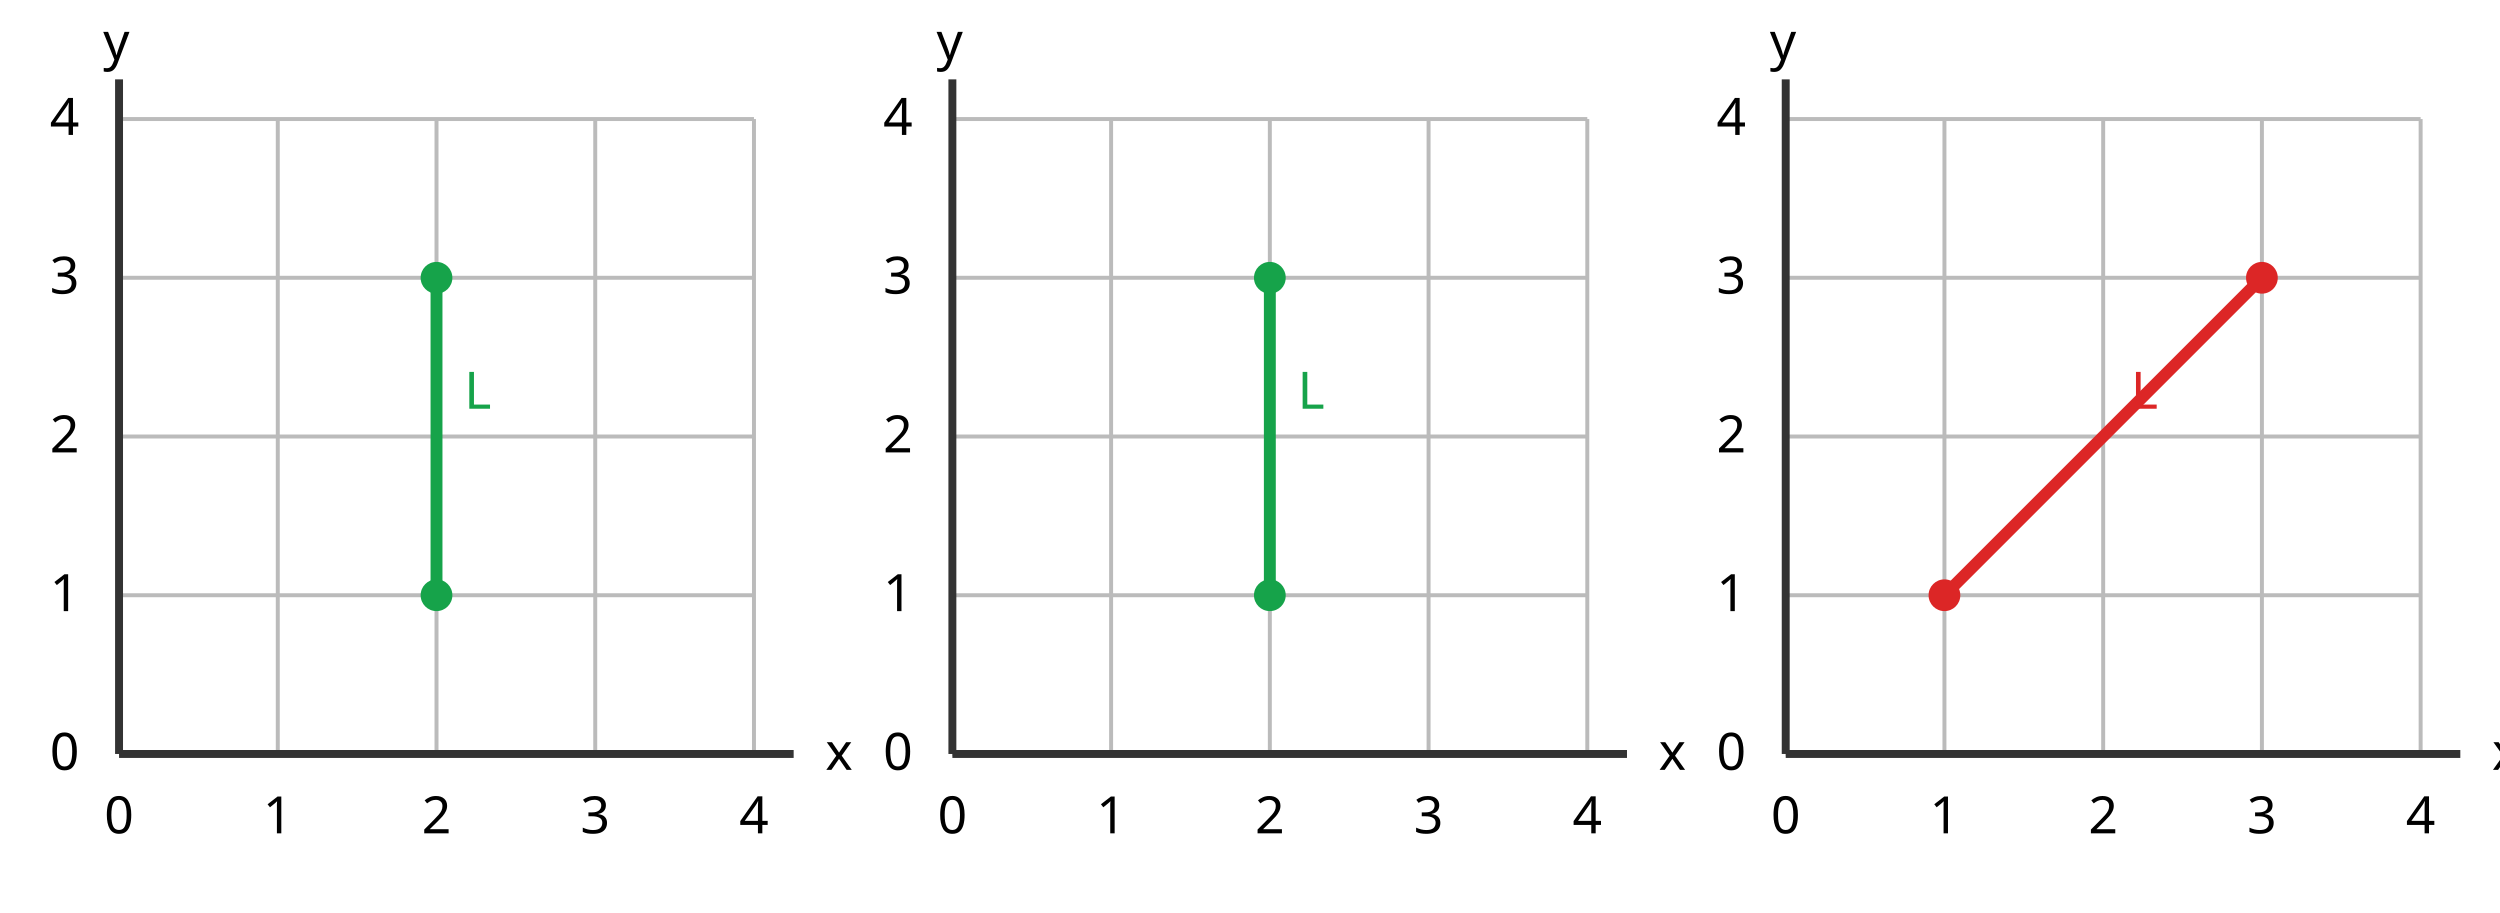
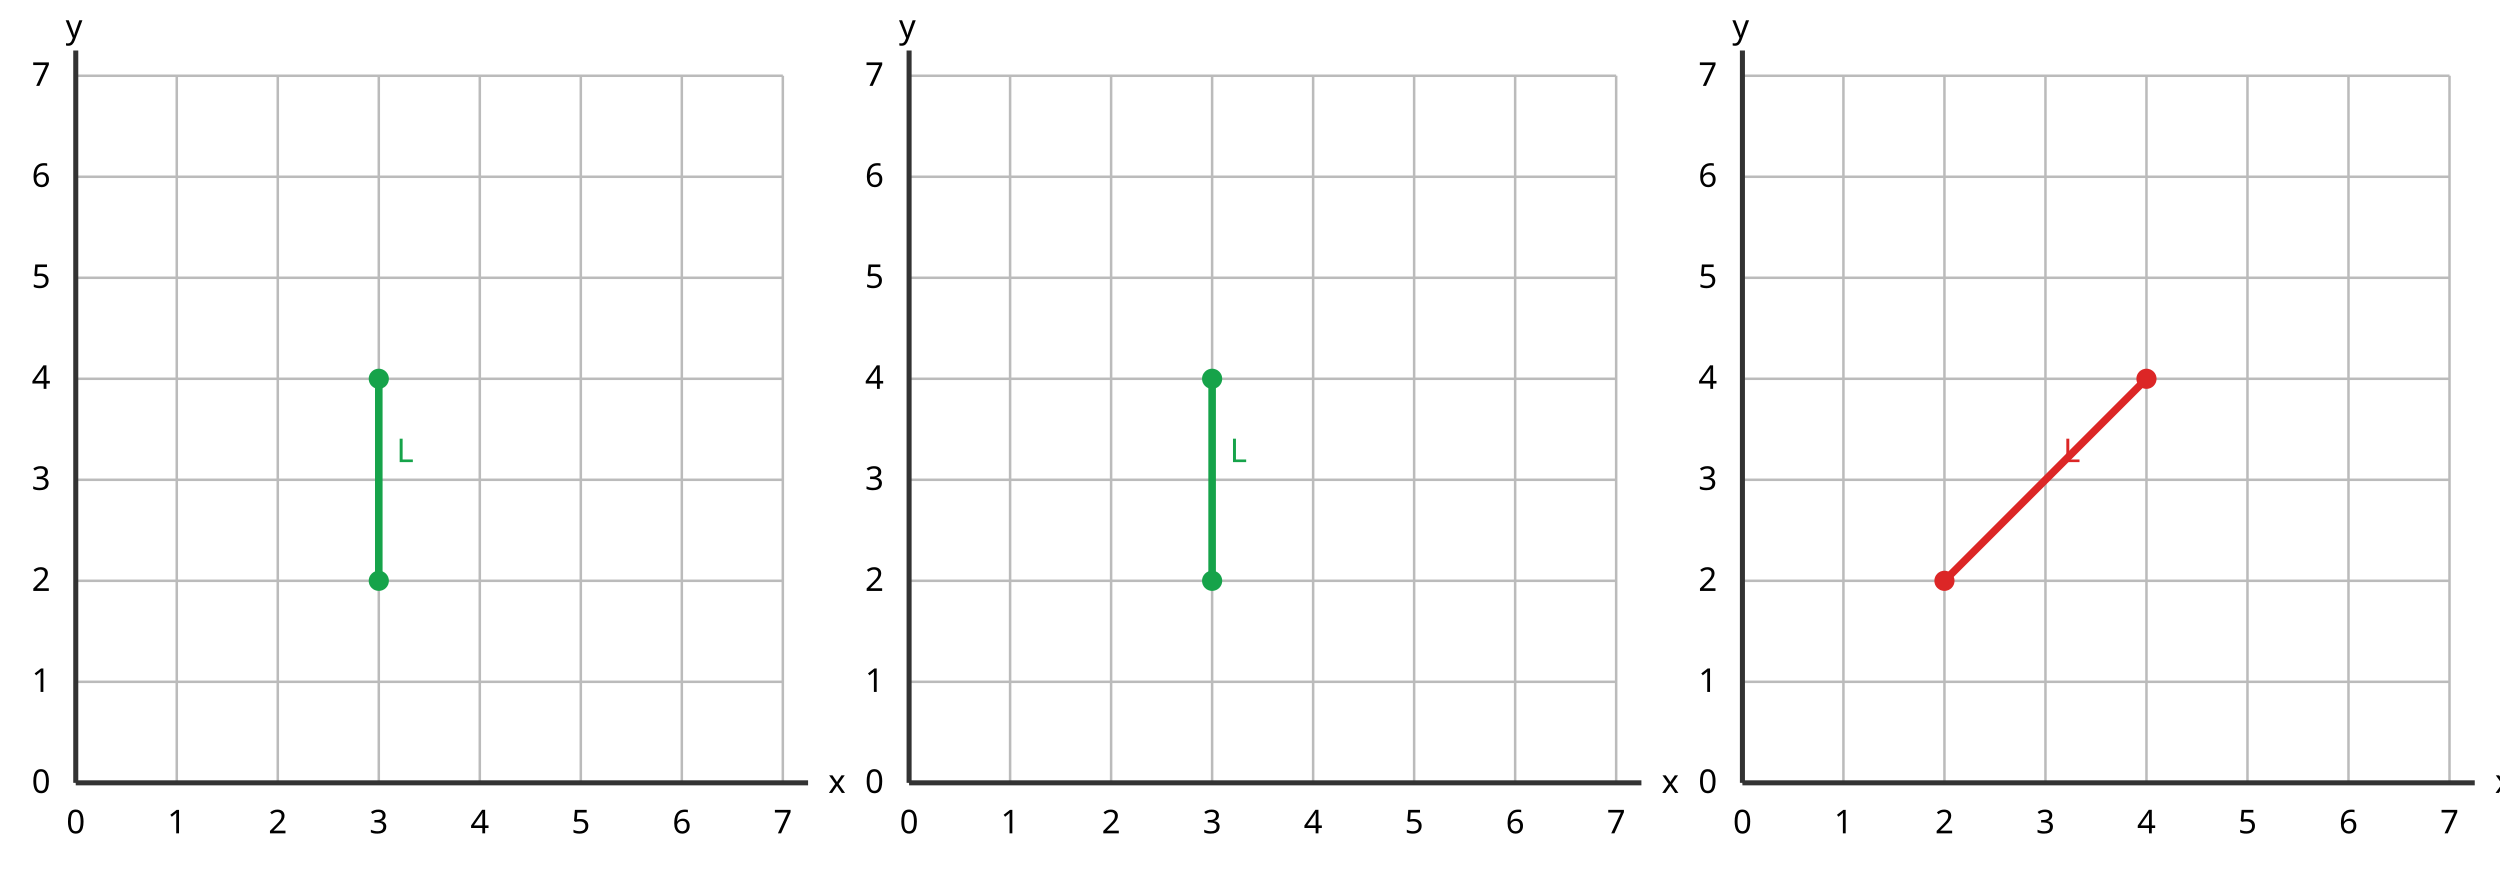
- <svg xmlns="http://www.w3.org/2000/svg" width="630" height="230" viewBox="0 0 630 230">
+ <svg xmlns="http://www.w3.org/2000/svg" width="990" height="350" viewBox="0 0 990 350">
  <style>text{font:13px sans-serif}.grid{stroke:#bbb;stroke-width:1}.axis{stroke:#333;stroke-width:2}.shape{fill:none;stroke-width:3}.endpoint{stroke:none}</style>
-   <line class="grid" x1="30" y1="30" x2="30" y2="190" />
-   <line class="grid" x1="30" y1="190" x2="190" y2="190" />
-   <text x="30" y="210" text-anchor="middle">0</text>
-   <text x="20" y="194" text-anchor="end">0</text>
-   <line class="grid" x1="70" y1="30" x2="70" y2="190" />
-   <line class="grid" x1="30" y1="150" x2="190" y2="150" />
-   <text x="70" y="210" text-anchor="middle">1</text>
-   <text x="20" y="154" text-anchor="end">1</text>
-   <line class="grid" x1="110" y1="30" x2="110" y2="190" />
-   <line class="grid" x1="30" y1="110" x2="190" y2="110" />
-   <text x="110" y="210" text-anchor="middle">2</text>
-   <text x="20" y="114" text-anchor="end">2</text>
-   <line class="grid" x1="150" y1="30" x2="150" y2="190" />
-   <line class="grid" x1="30" y1="70" x2="190" y2="70" />
-   <text x="150" y="210" text-anchor="middle">3</text>
-   <text x="20" y="74" text-anchor="end">3</text>
-   <line class="grid" x1="190" y1="30" x2="190" y2="190" />
-   <line class="grid" x1="30" y1="30" x2="190" y2="30" />
-   <text x="190" y="210" text-anchor="middle">4</text>
-   <text x="20" y="34" text-anchor="end">4</text>
-   <line class="axis" x1="30" y1="190" x2="200" y2="190" />
-   <line class="axis" x1="30" y1="190" x2="30" y2="20" />
-   <text x="208" y="194">x</text>
+   <line class="grid" x1="30" y1="30" x2="30" y2="310" />
+   <line class="grid" x1="30" y1="310" x2="310" y2="310" />
+   <text x="30" y="330" text-anchor="middle">0</text>
+   <text x="20" y="314" text-anchor="end">0</text>
+   <line class="grid" x1="70" y1="30" x2="70" y2="310" />
+   <line class="grid" x1="30" y1="270" x2="310" y2="270" />
+   <text x="70" y="330" text-anchor="middle">1</text>
+   <text x="20" y="274" text-anchor="end">1</text>
+   <line class="grid" x1="110" y1="30" x2="110" y2="310" />
+   <line class="grid" x1="30" y1="230" x2="310" y2="230" />
+   <text x="110" y="330" text-anchor="middle">2</text>
+   <text x="20" y="234" text-anchor="end">2</text>
+   <line class="grid" x1="150" y1="30" x2="150" y2="310" />
+   <line class="grid" x1="30" y1="190" x2="310" y2="190" />
+   <text x="150" y="330" text-anchor="middle">3</text>
+   <text x="20" y="194" text-anchor="end">3</text>
+   <line class="grid" x1="190" y1="30" x2="190" y2="310" />
+   <line class="grid" x1="30" y1="150" x2="310" y2="150" />
+   <text x="190" y="330" text-anchor="middle">4</text>
+   <text x="20" y="154" text-anchor="end">4</text>
+   <line class="grid" x1="230" y1="30" x2="230" y2="310" />
+   <line class="grid" x1="30" y1="110" x2="310" y2="110" />
+   <text x="230" y="330" text-anchor="middle">5</text>
+   <text x="20" y="114" text-anchor="end">5</text>
+   <line class="grid" x1="270" y1="30" x2="270" y2="310" />
+   <line class="grid" x1="30" y1="70" x2="310" y2="70" />
+   <text x="270" y="330" text-anchor="middle">6</text>
+   <text x="20" y="74" text-anchor="end">6</text>
+   <line class="grid" x1="310" y1="30" x2="310" y2="310" />
+   <line class="grid" x1="30" y1="30" x2="310" y2="30" />
+   <text x="310" y="330" text-anchor="middle">7</text>
+   <text x="20" y="34" text-anchor="end">7</text>
+   <line class="axis" x1="30" y1="310" x2="320" y2="310" />
+   <line class="axis" x1="30" y1="310" x2="30" y2="20" />
+   <text x="328" y="314">x</text>
  <text x="26" y="15">y</text>
-   <line class="shape" x1="110" y1="150" x2="110" y2="70" stroke="#16a34a" />
-   <circle class="endpoint" cx="110" cy="150" r="4" fill="#16a34a" />
-   <circle class="endpoint" cx="110" cy="70" r="4" fill="#16a34a" />
-   <text x="117" y="103" fill="#16a34a">L</text>
-   <line class="grid" x1="240" y1="30" x2="240" y2="190" />
-   <line class="grid" x1="240" y1="190" x2="400" y2="190" />
-   <text x="240" y="210" text-anchor="middle">0</text>
-   <text x="230" y="194" text-anchor="end">0</text>
-   <line class="grid" x1="280" y1="30" x2="280" y2="190" />
-   <line class="grid" x1="240" y1="150" x2="400" y2="150" />
-   <text x="280" y="210" text-anchor="middle">1</text>
-   <text x="230" y="154" text-anchor="end">1</text>
-   <line class="grid" x1="320" y1="30" x2="320" y2="190" />
-   <line class="grid" x1="240" y1="110" x2="400" y2="110" />
-   <text x="320" y="210" text-anchor="middle">2</text>
-   <text x="230" y="114" text-anchor="end">2</text>
-   <line class="grid" x1="360" y1="30" x2="360" y2="190" />
-   <line class="grid" x1="240" y1="70" x2="400" y2="70" />
-   <text x="360" y="210" text-anchor="middle">3</text>
-   <text x="230" y="74" text-anchor="end">3</text>
-   <line class="grid" x1="400" y1="30" x2="400" y2="190" />
-   <line class="grid" x1="240" y1="30" x2="400" y2="30" />
-   <text x="400" y="210" text-anchor="middle">4</text>
-   <text x="230" y="34" text-anchor="end">4</text>
-   <line class="axis" x1="240" y1="190" x2="410" y2="190" />
-   <line class="axis" x1="240" y1="190" x2="240" y2="20" />
-   <text x="418" y="194">x</text>
-   <text x="236" y="15">y</text>
-   <line class="shape" x1="320" y1="70" x2="320" y2="150" stroke="#16a34a" />
-   <circle class="endpoint" cx="320" cy="70" r="4" fill="#16a34a" />
-   <circle class="endpoint" cx="320" cy="150" r="4" fill="#16a34a" />
-   <text x="327" y="103" fill="#16a34a">L</text>
-   <line class="grid" x1="450" y1="30" x2="450" y2="190" />
-   <line class="grid" x1="450" y1="190" x2="610" y2="190" />
-   <text x="450" y="210" text-anchor="middle">0</text>
-   <text x="440" y="194" text-anchor="end">0</text>
-   <line class="grid" x1="490" y1="30" x2="490" y2="190" />
-   <line class="grid" x1="450" y1="150" x2="610" y2="150" />
-   <text x="490" y="210" text-anchor="middle">1</text>
-   <text x="440" y="154" text-anchor="end">1</text>
-   <line class="grid" x1="530" y1="30" x2="530" y2="190" />
-   <line class="grid" x1="450" y1="110" x2="610" y2="110" />
-   <text x="530" y="210" text-anchor="middle">2</text>
-   <text x="440" y="114" text-anchor="end">2</text>
-   <line class="grid" x1="570" y1="30" x2="570" y2="190" />
-   <line class="grid" x1="450" y1="70" x2="610" y2="70" />
-   <text x="570" y="210" text-anchor="middle">3</text>
-   <text x="440" y="74" text-anchor="end">3</text>
-   <line class="grid" x1="610" y1="30" x2="610" y2="190" />
-   <line class="grid" x1="450" y1="30" x2="610" y2="30" />
-   <text x="610" y="210" text-anchor="middle">4</text>
-   <text x="440" y="34" text-anchor="end">4</text>
-   <line class="axis" x1="450" y1="190" x2="620" y2="190" />
-   <line class="axis" x1="450" y1="190" x2="450" y2="20" />
-   <text x="628" y="194">x</text>
-   <text x="446" y="15">y</text>
-   <line class="shape" x1="490" y1="150" x2="570" y2="70" stroke="#dc2626" />
-   <circle class="endpoint" cx="490" cy="150" r="4" fill="#dc2626" />
-   <circle class="endpoint" cx="570" cy="70" r="4" fill="#dc2626" />
-   <text x="537" y="103" fill="#dc2626">L</text>
+   <line class="shape" x1="150" y1="230" x2="150" y2="150" stroke="#16a34a" />
+   <circle class="endpoint" cx="150" cy="230" r="4" fill="#16a34a" />
+   <circle class="endpoint" cx="150" cy="150" r="4" fill="#16a34a" />
+   <text x="157" y="183" fill="#16a34a">L</text>
+   <line class="grid" x1="360" y1="30" x2="360" y2="310" />
+   <line class="grid" x1="360" y1="310" x2="640" y2="310" />
+   <text x="360" y="330" text-anchor="middle">0</text>
+   <text x="350" y="314" text-anchor="end">0</text>
+   <line class="grid" x1="400" y1="30" x2="400" y2="310" />
+   <line class="grid" x1="360" y1="270" x2="640" y2="270" />
+   <text x="400" y="330" text-anchor="middle">1</text>
+   <text x="350" y="274" text-anchor="end">1</text>
+   <line class="grid" x1="440" y1="30" x2="440" y2="310" />
+   <line class="grid" x1="360" y1="230" x2="640" y2="230" />
+   <text x="440" y="330" text-anchor="middle">2</text>
+   <text x="350" y="234" text-anchor="end">2</text>
+   <line class="grid" x1="480" y1="30" x2="480" y2="310" />
+   <line class="grid" x1="360" y1="190" x2="640" y2="190" />
+   <text x="480" y="330" text-anchor="middle">3</text>
+   <text x="350" y="194" text-anchor="end">3</text>
+   <line class="grid" x1="520" y1="30" x2="520" y2="310" />
+   <line class="grid" x1="360" y1="150" x2="640" y2="150" />
+   <text x="520" y="330" text-anchor="middle">4</text>
+   <text x="350" y="154" text-anchor="end">4</text>
+   <line class="grid" x1="560" y1="30" x2="560" y2="310" />
+   <line class="grid" x1="360" y1="110" x2="640" y2="110" />
+   <text x="560" y="330" text-anchor="middle">5</text>
+   <text x="350" y="114" text-anchor="end">5</text>
+   <line class="grid" x1="600" y1="30" x2="600" y2="310" />
+   <line class="grid" x1="360" y1="70" x2="640" y2="70" />
+   <text x="600" y="330" text-anchor="middle">6</text>
+   <text x="350" y="74" text-anchor="end">6</text>
+   <line class="grid" x1="640" y1="30" x2="640" y2="310" />
+   <line class="grid" x1="360" y1="30" x2="640" y2="30" />
+   <text x="640" y="330" text-anchor="middle">7</text>
+   <text x="350" y="34" text-anchor="end">7</text>
+   <line class="axis" x1="360" y1="310" x2="650" y2="310" />
+   <line class="axis" x1="360" y1="310" x2="360" y2="20" />
+   <text x="658" y="314">x</text>
+   <text x="356" y="15">y</text>
+   <line class="shape" x1="480" y1="150" x2="480" y2="230" stroke="#16a34a" />
+   <circle class="endpoint" cx="480" cy="150" r="4" fill="#16a34a" />
+   <circle class="endpoint" cx="480" cy="230" r="4" fill="#16a34a" />
+   <text x="487" y="183" fill="#16a34a">L</text>
+   <line class="grid" x1="690" y1="30" x2="690" y2="310" />
+   <line class="grid" x1="690" y1="310" x2="970" y2="310" />
+   <text x="690" y="330" text-anchor="middle">0</text>
+   <text x="680" y="314" text-anchor="end">0</text>
+   <line class="grid" x1="730" y1="30" x2="730" y2="310" />
+   <line class="grid" x1="690" y1="270" x2="970" y2="270" />
+   <text x="730" y="330" text-anchor="middle">1</text>
+   <text x="680" y="274" text-anchor="end">1</text>
+   <line class="grid" x1="770" y1="30" x2="770" y2="310" />
+   <line class="grid" x1="690" y1="230" x2="970" y2="230" />
+   <text x="770" y="330" text-anchor="middle">2</text>
+   <text x="680" y="234" text-anchor="end">2</text>
+   <line class="grid" x1="810" y1="30" x2="810" y2="310" />
+   <line class="grid" x1="690" y1="190" x2="970" y2="190" />
+   <text x="810" y="330" text-anchor="middle">3</text>
+   <text x="680" y="194" text-anchor="end">3</text>
+   <line class="grid" x1="850" y1="30" x2="850" y2="310" />
+   <line class="grid" x1="690" y1="150" x2="970" y2="150" />
+   <text x="850" y="330" text-anchor="middle">4</text>
+   <text x="680" y="154" text-anchor="end">4</text>
+   <line class="grid" x1="890" y1="30" x2="890" y2="310" />
+   <line class="grid" x1="690" y1="110" x2="970" y2="110" />
+   <text x="890" y="330" text-anchor="middle">5</text>
+   <text x="680" y="114" text-anchor="end">5</text>
+   <line class="grid" x1="930" y1="30" x2="930" y2="310" />
+   <line class="grid" x1="690" y1="70" x2="970" y2="70" />
+   <text x="930" y="330" text-anchor="middle">6</text>
+   <text x="680" y="74" text-anchor="end">6</text>
+   <line class="grid" x1="970" y1="30" x2="970" y2="310" />
+   <line class="grid" x1="690" y1="30" x2="970" y2="30" />
+   <text x="970" y="330" text-anchor="middle">7</text>
+   <text x="680" y="34" text-anchor="end">7</text>
+   <line class="axis" x1="690" y1="310" x2="980" y2="310" />
+   <line class="axis" x1="690" y1="310" x2="690" y2="20" />
+   <text x="988" y="314">x</text>
+   <text x="686" y="15">y</text>
+   <line class="shape" x1="770" y1="230" x2="850" y2="150" stroke="#dc2626" />
+   <circle class="endpoint" cx="770" cy="230" r="4" fill="#dc2626" />
+   <circle class="endpoint" cx="850" cy="150" r="4" fill="#dc2626" />
+   <text x="817" y="183" fill="#dc2626">L</text>
</svg>
